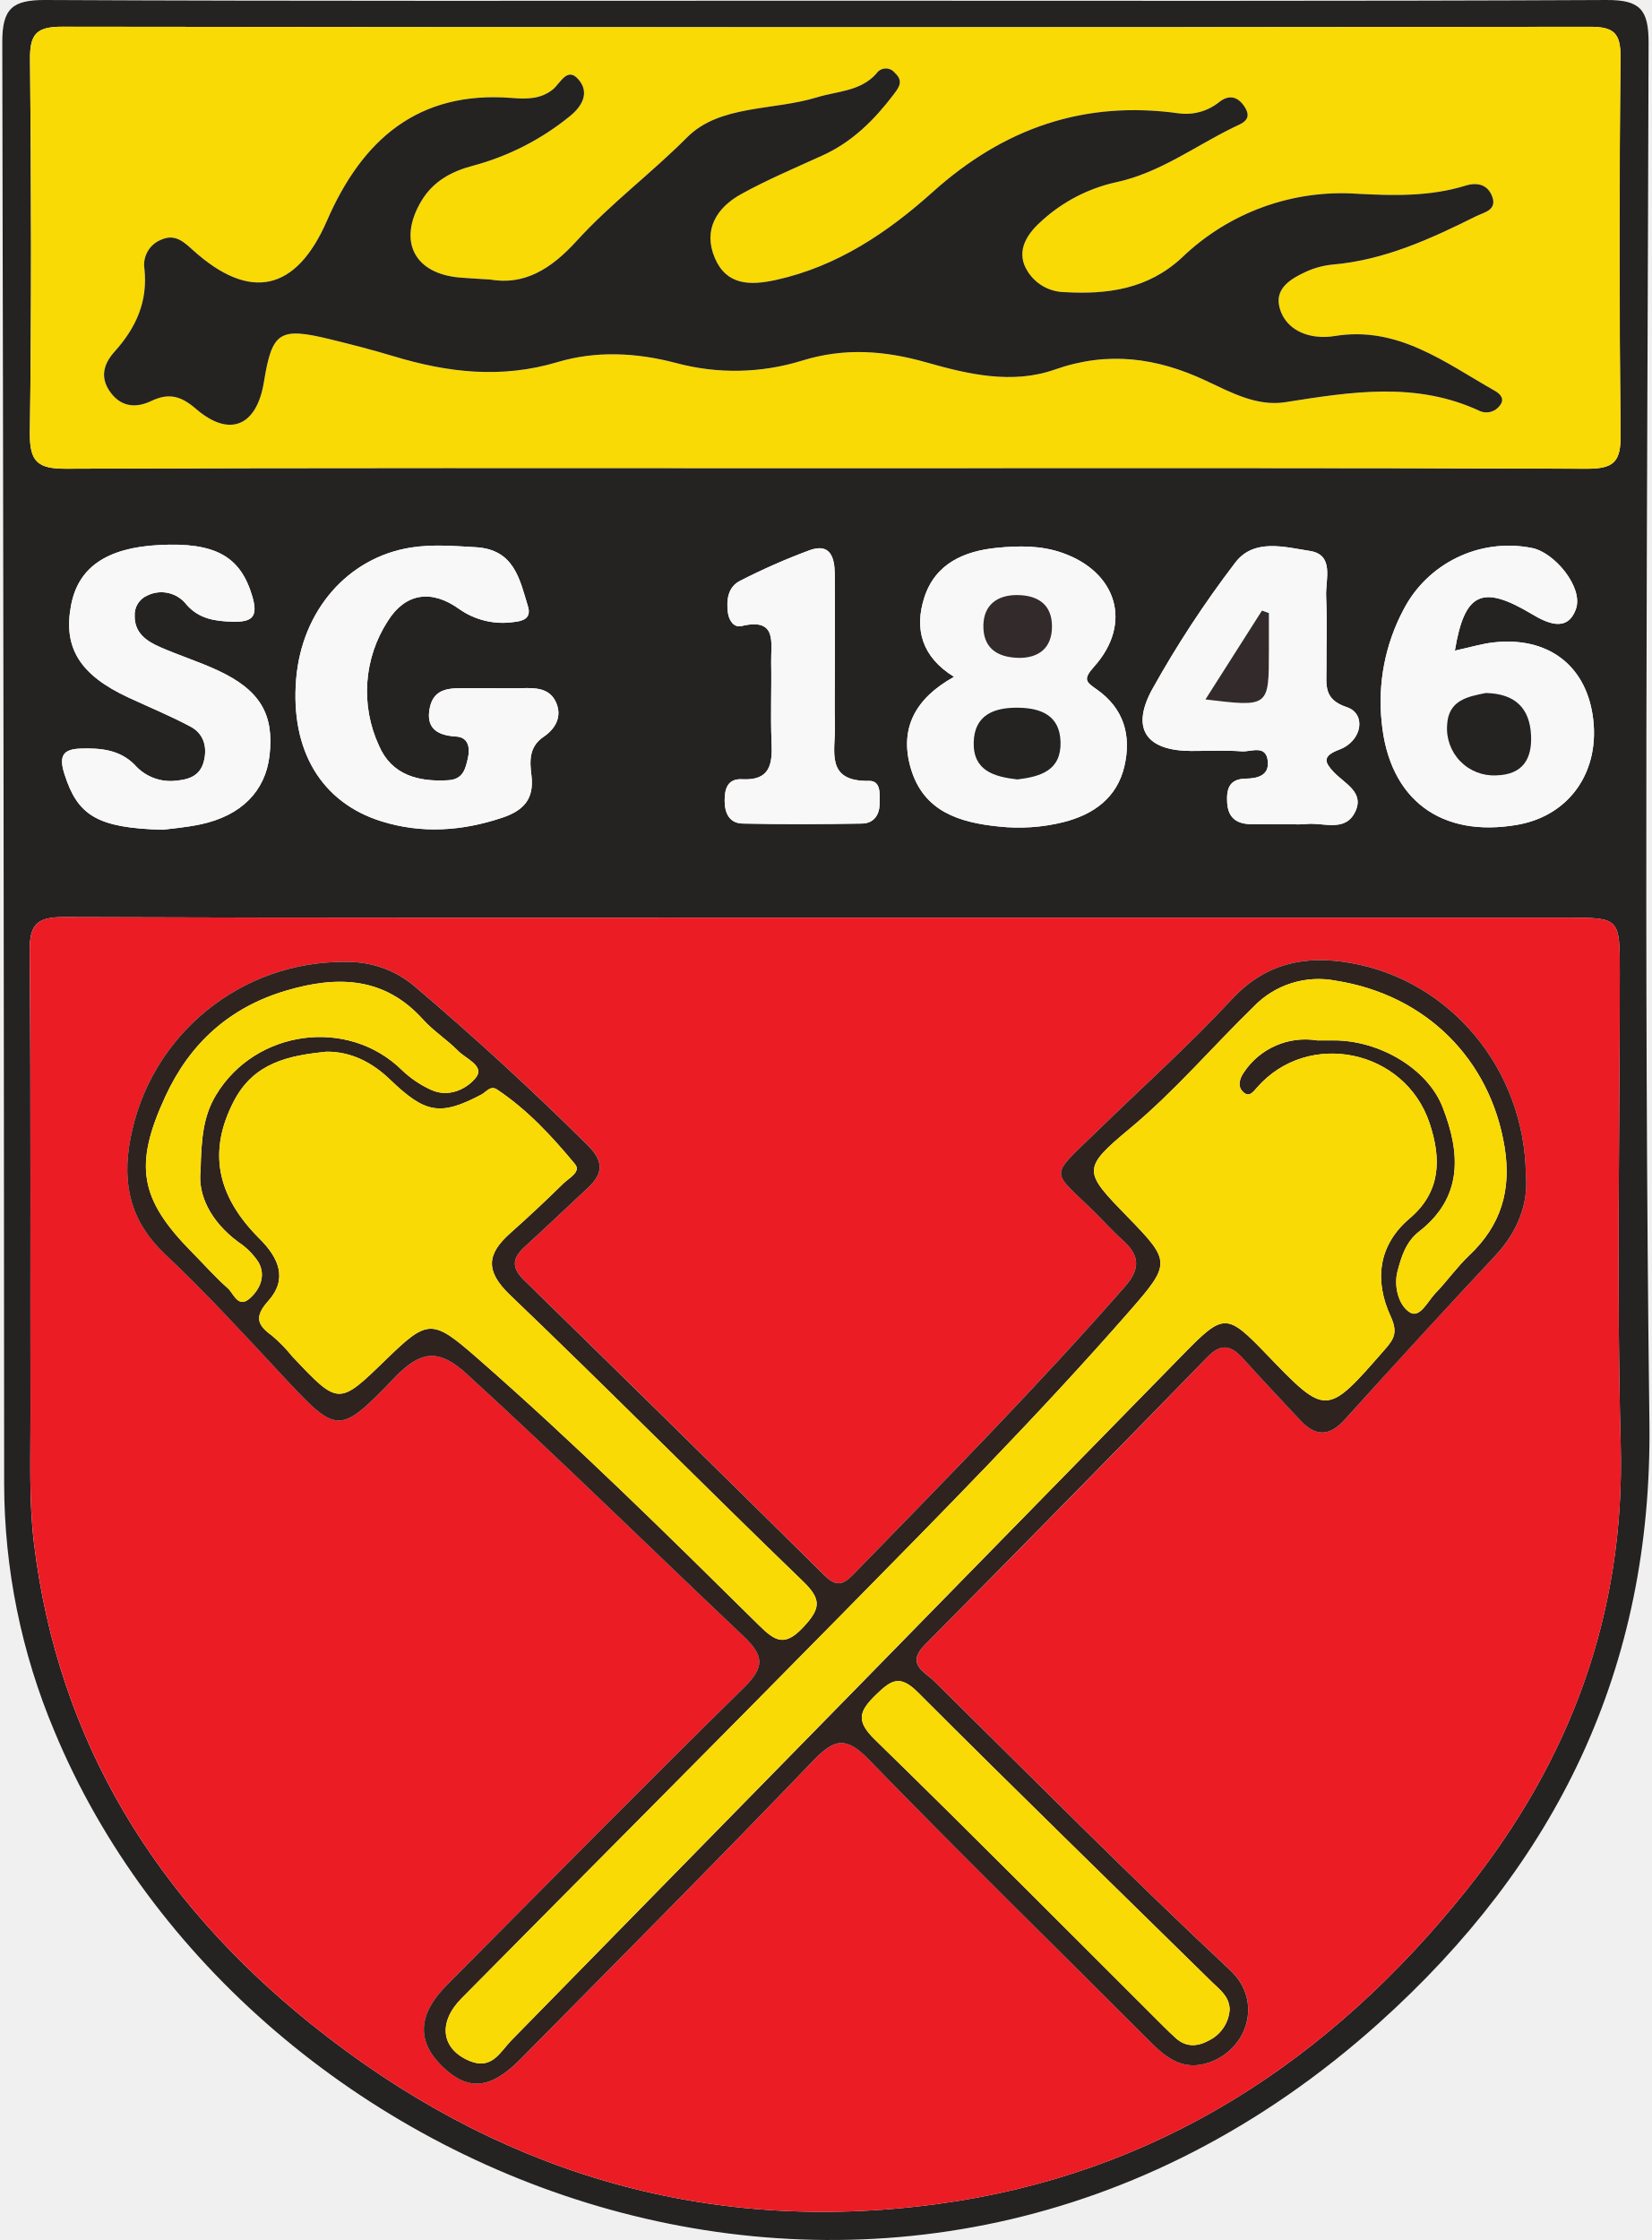
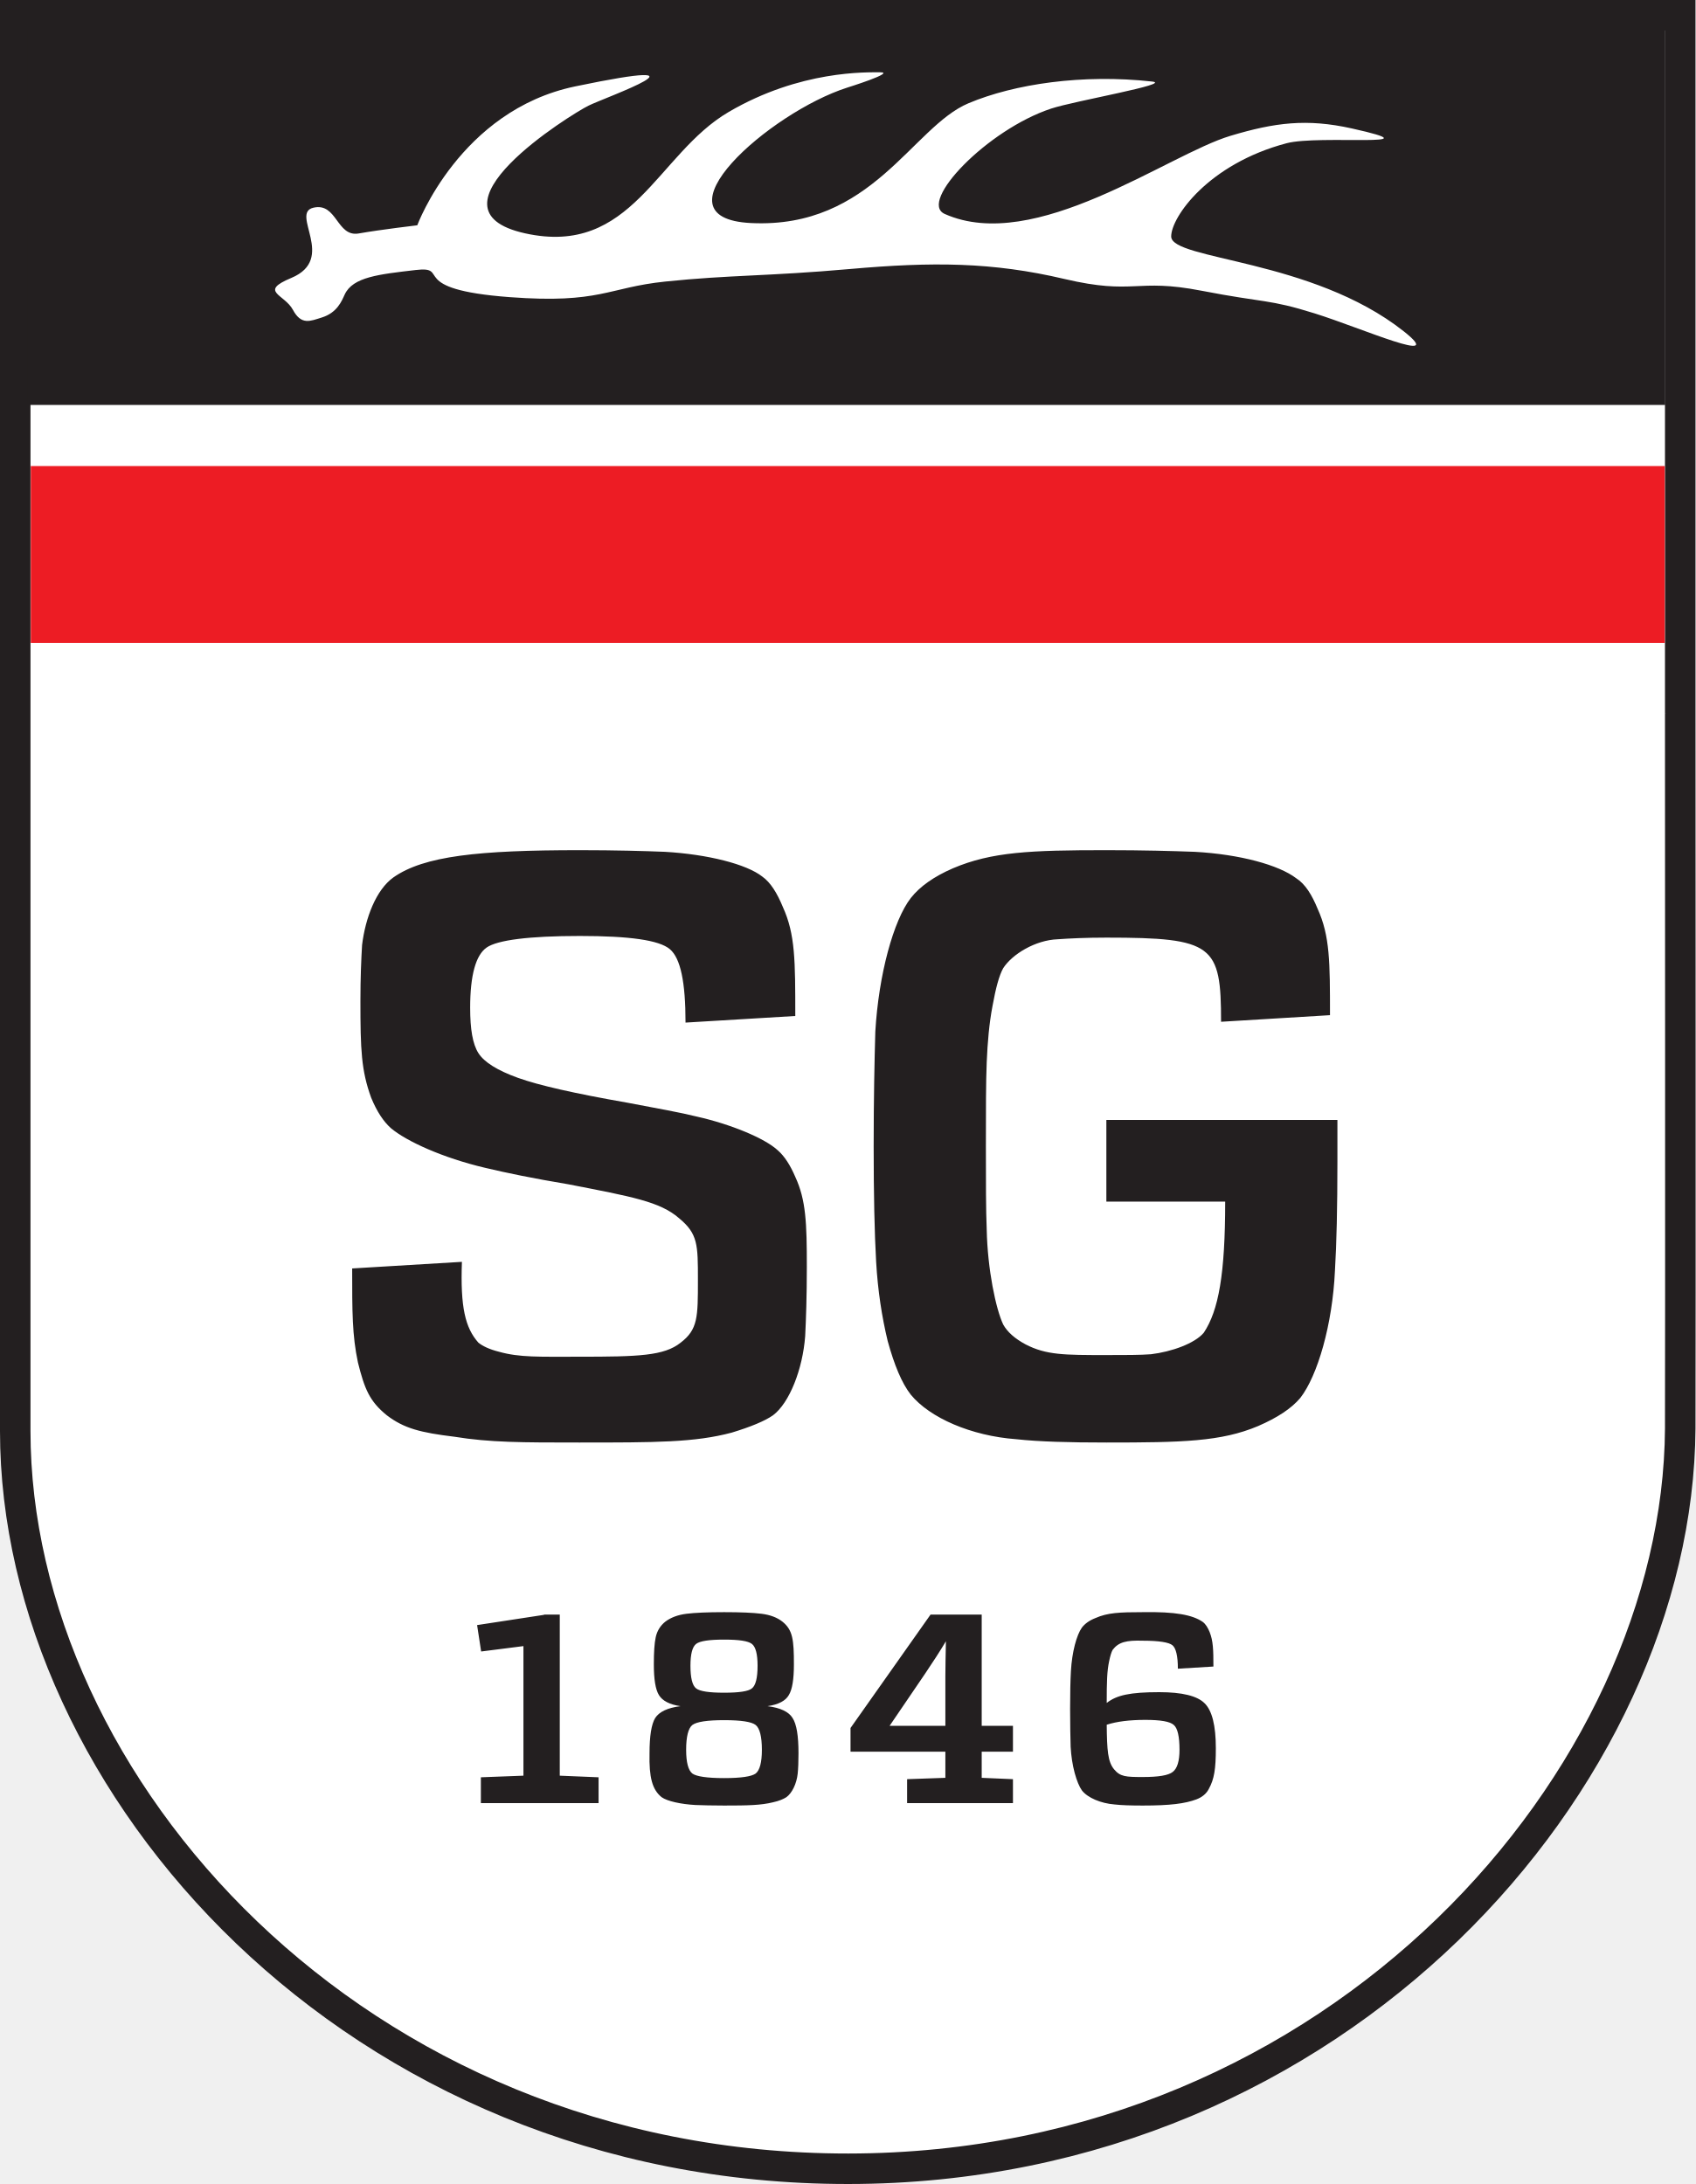
- <svg xmlns="http://www.w3.org/2000/svg" id="Ebene_1" data-name="Ebene 1" viewBox="0 0 295 400">
-   <defs>
-     <style>.cls-1{fill:#f8f8f8;}.cls-2{fill:#252222;}.cls-3{fill:#eb1c24;}.cls-4{fill:#f9da04;}.cls-5{fill:#2e231f;}.cls-6{fill:#322a2b;}</style>
-   </defs>
-   <path class="cls-1" d="M147.5.126c-46.465,0-92.931.1-139.4-.126C2.2-.028.389,1.523.407,7.579Q.8,136.262.74,264.947a114.158,114.158,0,0,0,8.944,44.123c34.156,82.325,151.768,128.3,236.565,52.2,31.749-28.494,48.884-63.3,48.33-107.234-1.036-82.112-.359-164.246-.149-246.37C294.446,1.677,292.894-.029,286.9,0,240.435.227,193.97.126,147.5.126Z" />
-   <path class="cls-2" d="M147.5.126c46.465,0,92.931.1,139.4-.125,5.994-.029,7.546,1.677,7.531,7.666-.21,82.124-.886,164.259.149,246.37.554,43.936-16.581,78.74-48.33,107.234-84.8,76.1-202.41,30.126-236.565-52.2A114.158,114.158,0,0,1,.74,264.947Q.686,136.263.407,7.579C.389,1.523,2.2-.028,8.109,0,54.573.227,101.039.126,147.5.126Zm.132,163.746c-45.37,0-90.741.073-136.11-.107-4.794-.019-6.262,1.158-6.22,6.094.236,27.652.076,55.308.138,82.962.017,7.554-.283,15.182.617,22.649,4.284,35.562,21.934,63.783,49.4,85.894,32.664,26.293,70.134,37.836,111.9,32.22,39.19-5.27,70.157-25.557,94.548-56.056,18.534-23.175,28.356-49.417,27.542-79.645-.756-28.066-.161-56.168-.161-84.255,0-9.755,0-9.756-9.436-9.756Zm-.362-80.286c45.368,0,90.736-.081,136.1.118,4.883.021,6.117-1.257,6.059-6.089q-.4-33.7-.017-67.4c.042-4.318-1.218-5.434-5.436-5.429q-136.427.165-272.854-.013c-4.558-.006-5.808,1.254-5.762,5.787.226,22.249.273,44.5-.026,66.753-.07,5.189,1.437,6.41,6.478,6.388C56.971,83.5,102.123,83.585,147.275,83.586Zm23.116,37.279c-6.936,3.84-9.854,9.263-7.69,16.452,2.287,7.594,8.621,9.555,15.67,10.275a33.126,33.126,0,0,0,11.577-.785c5.306-1.349,9.536-4.293,10.863-9.963,1.29-5.513-.105-10.335-4.909-13.714-1.874-1.318-2.6-1.755-.51-4.077,6.919-7.7,4.12-16.916-5.7-20.342-3.791-1.323-7.672-1.264-11.532-.9-5.928.564-11.116,2.8-13.085,8.906C163.282,112.287,164.6,117.3,170.391,120.865Zm-82.406,2.029c-1.509,0-3.018.006-4.527,0-2.844-.013-5.925-.195-6.688,3.464-.757,3.632,1.243,4.968,4.705,5.167,2.348.135,2.474,2.263,2.078,3.939-.415,1.756-.8,3.7-3.47,3.863-5.417.337-10.159-.958-12.4-6.182a23.081,23.081,0,0,1,1.6-22.276c3.1-4.934,7.75-5.694,12.723-2.122a13.5,13.5,0,0,0,9.755,2.329c1.618-.155,3.178-.655,2.541-2.762-1.49-4.923-2.478-10.216-9.362-10.6-3.886-.217-7.744-.549-11.6.07-11.223,1.8-19.421,11.233-20.444,23.46-1.062,12.7,4.455,22.051,15.221,25.416,7.227,2.258,14.417,1.752,21.589-.643,3.812-1.273,5.732-3.343,5.21-7.56-.31-2.5-.491-5.09,2.2-6.909,2.062-1.393,3.345-3.592,2.18-6.151-1.173-2.578-3.7-2.577-6.135-2.512C91.435,122.931,89.71,122.894,87.985,122.894Zm171.852-6.71c1.74-10.493,4.917-11.8,13.729-6.539,2.638,1.573,6.367,3.421,7.9-.921,1.349-3.825-3.867-10.186-7.992-10.894a21.18,21.18,0,0,0-22.853,11.118,34.977,34.977,0,0,0-3.847,20.074c1.338,13.775,10.629,20.665,24.282,18.251,9.4-1.662,14.906-9.737,13.379-19.62-1.393-9.021-8.13-14-17.674-12.938C264.648,114.95,262.583,115.588,259.837,116.184ZM29.053,148.169c1.2-.164,4-.379,6.733-.957,7.293-1.541,11.609-5.931,12.345-12.3.852-7.371-1.714-11.717-9.272-15.214-3.322-1.537-6.838-2.647-10.2-4.112-2.429-1.059-4.657-2.509-4.61-5.614a3.729,3.729,0,0,1,2.257-3.632,5.665,5.665,0,0,1,7,1.633c2.215,2.526,5.035,2.959,8.18,3.043,3.414.092,4.673-.737,3.587-4.461-2.087-7.158-6.529-9.774-16.744-9.226-9.265.5-14.343,3.977-15.636,10.717-1.46,7.613,1.548,12.471,10.234,16.509,3.707,1.723,7.5,3.28,11.1,5.2,2.342,1.252,3.022,3.6,2.381,6.165-.709,2.833-2.966,3.354-5.493,3.538a8.52,8.52,0,0,1-6.9-2.922c-2.686-2.687-6.1-2.974-9.626-2.863-3.233.1-3.889,1.4-2.88,4.569C13.845,145.551,17.266,147.86,29.053,148.169Zm201.489-.987a19.584,19.584,0,0,0,2.586-.017c3.045-.409,6.994,1.546,8.847-2.089,1.838-3.605-1.858-5.131-3.831-7.259-1.509-1.628-2.112-2.778,1.037-3.953,4.136-1.543,4.857-6.426,1.348-7.584-4.2-1.386-3.619-3.967-3.632-6.842-.02-4.314.137-8.635-.056-12.94-.134-2.992,1.541-7.432-2.925-8.118-4.446-.682-10.019-2.311-13.342,2.139A186.334,186.334,0,0,0,205.721,123.2c-3.8,7.034-.909,10.875,7.014,10.9,3.02.008,6.052-.154,9.055.07,1.64.122,4.3-1.282,4.633,1.729.287,2.591-1.855,3.118-3.928,3.145-3.03.038-3.479,1.914-3.325,4.342.17,2.682,1.744,3.765,4.253,3.784C225.8,147.187,228.169,147.172,230.542,147.182Zm-81.442-27.9c0-5.606.042-11.213-.017-16.819-.031-2.894-.79-5.551-4.5-4.208a114.515,114.515,0,0,0-12.4,5.457c-2.162,1.088-2.48,3.379-2.192,5.656.181,1.429,1.077,2.754,2.426,2.429,6.473-1.561,5.24,3.034,5.308,6.485.094,4.742-.134,9.494.072,14.229.17,3.9-.208,6.913-5.258,6.639-2.561-.139-3.144,1.65-3.122,3.886.022,2.267.907,3.979,3.222,4.026,7.111.144,14.229.124,21.34,0,1.952-.035,3.086-1.426,3.107-3.448.017-1.686.337-4.213-1.885-4.17-7.894.155-5.987-5.4-6.089-9.812C149.036,126.184,149.1,122.733,149.1,119.283Z" />
-   <path class="cls-3" d="M147.636,163.871H279.858c9.435,0,9.436,0,9.436,9.756,0,28.086-.595,56.189.161,84.255.814,30.228-9.008,56.47-27.542,79.645-24.391,30.5-55.358,50.786-94.548,56.056-41.768,5.616-79.238-5.927-111.9-32.22-27.468-22.111-45.118-50.331-49.4-85.894-.9-7.467-.6-15.095-.617-22.649-.062-27.654.1-55.309-.138-82.962-.042-4.936,1.426-6.113,6.22-6.094C56.9,163.944,102.266,163.871,147.636,163.871Zm124.876,45.916c-.228-18.931-13.565-34.761-31.337-37.842-8.1-1.4-15.146.008-21.189,6.515-7.637,8.225-16.039,15.738-24.089,23.581-8.738,8.513-8.211,6.662-.3,14.505,1.689,1.673,3.287,3.445,5.049,5.036,2.96,2.673,2.984,5.07.278,8.157-15.539,17.726-32.079,34.5-48.5,51.385-1.889,1.942-3.127,2.232-5.2.175q-26.72-26.46-53.636-52.723c-2.26-2.207-2.1-3.9.087-5.9,3.829-3.495,7.585-7.071,11.373-10.611,2.732-2.553,2.769-4.734-.08-7.558q-14.976-14.848-31.036-28.488a18.335,18.335,0,0,0-11.936-4.249,38.717,38.717,0,0,0-38.722,31.707c-1.5,8.047.064,14.7,6.27,20.541,7.231,6.8,13.954,14.159,20.734,21.427,10.032,10.755,10.156,10.991,20.326.443,4.488-4.655,7.735-5.151,12.758-.555,16.748,15.322,32.929,31.229,49.414,46.82,3.654,3.455,3.863,5.5.151,9.145-17.88,17.574-35.487,35.426-53.156,53.214-5.206,5.242-5.376,10.064-.69,14.563,4.544,4.363,8.545,4.028,13.885-1.38,17.462-17.688,35.01-35.295,52.215-53.23,3.859-4.023,5.9-4.483,10.039-.219,16.558,17.057,33.572,33.671,50.364,50.5,2.914,2.921,5.9,5.055,10.3,3.574,6.913-2.331,9.737-10.964,3.864-16.46-17.986-16.828-35.336-34.337-52.873-51.642-1.742-1.719-5.154-3.035-1.645-6.565q25.365-25.525,50.436-51.341c2.526-2.6,4.289-2,6.372.31,3.329,3.689,6.756,7.289,10.138,10.93,2.746,2.957,5.2,3.073,8.076-.135q13.2-14.713,26.744-29.118C271.1,219.92,272.986,214.908,272.513,209.787Z" />
-   <path class="cls-4" d="M147.275,83.585c-45.152,0-90.3-.082-135.455.114-5.042.022-6.548-1.2-6.478-6.388.3-22.248.252-44.5.026-66.753-.046-4.533,1.2-5.793,5.762-5.787q136.427.194,272.854.013c4.218-.005,5.478,1.111,5.436,5.429q-.33,33.7.017,67.4c.057,4.832-1.176,6.11-6.059,6.089C238.011,83.5,192.643,83.586,147.275,83.585ZM87.527,49.915c-2.39-.151-3.9-.22-5.41-.347-8.146-.69-11.087-6.5-6.91-13.594,2.12-3.6,5.434-5.383,9.343-6.4a46.255,46.255,0,0,0,17.171-8.78c2.346-1.863,3.6-4.335,1.548-6.652-1.978-2.228-3.184.713-4.483,1.79-2.231,1.849-4.854,1.762-7.412,1.562C74.628,16.179,64.675,24.975,58.4,39.4c-5.5,12.647-13.75,14.462-23.913,5.286-1.639-1.479-3.209-3-5.686-1.891A4.808,4.808,0,0,0,25.8,48.027c.623,5.813-1.507,10.511-5.307,14.731-1.833,2.035-2.728,4.4-.928,7.061,1.95,2.886,4.69,3.1,7.419,1.8,3.192-1.516,5.322-.935,8.038,1.406,5.99,5.161,10.831,3.063,12.114-4.806,1.472-9.025,2.747-9.86,11.954-7.6,3.773.925,7.54,1.9,11.258,3.017,9.674,2.915,19.2,4.037,29.268,1.024,6.785-2.03,14-1.715,21.137.175a40.517,40.517,0,0,0,22.444-.411c7.627-2.376,14.819-1.817,22.262.3,7.522,2.139,15.345,3.949,22.953,1.271,9.457-3.329,18.191-2.121,26.954,1.986,4.487,2.1,9.107,4.648,14.2,3.846,11.762-1.854,23.418-3.75,34.828,1.622a2.974,2.974,0,0,0,3.5-1.05c.88-1.111.123-2.018-.892-2.591-8.937-5.047-17.341-11.659-28.653-9.788a11.912,11.912,0,0,1-3.232.083c-3.313-.372-5.9-2.261-6.626-5.329-.775-3.286,2.042-4.977,4.637-6.184a14.95,14.95,0,0,1,4.917-1.34c9.243-.8,17.465-4.585,25.589-8.631,1.351-.673,3.763-1.06,2.893-3.467-.776-2.146-2.617-2.666-4.793-1.992-6.309,1.955-12.818,1.8-19.271,1.453A41.109,41.109,0,0,0,211.093,46C204.987,51.684,197.7,52.619,190,52.167a7.887,7.887,0,0,1-7.1-4.925c-1.14-3.147.883-5.831,3.246-7.9a29.005,29.005,0,0,1,13.116-6.781c7.817-1.656,14.09-6.432,21.047-9.816,1.4-.68,3.55-1.318,1.909-3.75-1.213-1.8-2.726-2.088-4.4-.83a9.492,9.492,0,0,1-7.263,2.086c-16.914-2.367-31.28,2.632-43.979,14.037-8.033,7.215-17,13.277-27.958,15.7-4.744,1.05-8.891.943-10.96-3.905-2.132-5,.287-8.971,4.674-11.4,4.712-2.607,9.711-4.7,14.619-6.947,5.274-2.41,9.2-6.332,12.641-10.868.986-1.3,1.8-2.4.208-3.855a2.036,2.036,0,0,0-3.31.155c-2.856,3.176-6.951,3.1-10.625,4.226-7.788,2.394-17.344,1.3-23.17,7.15C116.313,30.964,109.022,36.387,103,43.019,98.306,48.183,93.525,50.963,87.527,49.915Z" />
-   <path class="cls-1" d="M170.391,120.865c-5.786-3.566-7.109-8.578-5.315-14.146,1.969-6.11,7.157-8.342,13.085-8.906,3.86-.368,7.741-.426,11.532.9,9.819,3.426,12.618,12.645,5.7,20.342-2.087,2.322-1.364,2.759.51,4.077,4.8,3.379,6.2,8.2,4.909,13.714-1.327,5.67-5.557,8.614-10.863,9.963a33.126,33.126,0,0,1-11.577.785c-7.049-.719-13.383-2.681-15.67-10.275C160.537,130.128,163.455,124.7,170.391,120.865Zm11.328,18.321c4.112-.513,7.837-1.581,7.687-6.727-.137-4.7-3.482-6.013-7.485-6.083-4.258-.074-7.912,1.194-8.022,6.207C173.786,137.673,177.618,138.718,181.719,139.186Zm.433-21.706c3.239-.038,5.736-1.643,5.728-5.634-.008-4.041-2.695-5.592-6.33-5.584-3.446.008-5.839,1.775-5.921,5.351C175.541,115.44,177.748,117.453,182.152,117.48Z" />
-   <path class="cls-1" d="M87.985,122.894c1.725,0,3.45.037,5.174-.009,2.434-.065,4.961-.066,6.135,2.512,1.165,2.559-.118,4.758-2.18,6.151-2.692,1.819-2.511,4.406-2.2,6.909.522,4.218-1.4,6.287-5.21,7.56-7.173,2.4-14.362,2.9-21.589.643-10.767-3.365-16.284-12.713-15.221-25.416,1.022-12.227,9.221-21.659,20.444-23.46,3.857-.619,7.714-.286,11.6-.07,6.884.384,7.872,5.677,9.362,10.6.638,2.107-.923,2.607-2.541,2.762A13.5,13.5,0,0,1,82,108.747c-4.972-3.572-9.62-2.812-12.723,2.122a23.081,23.081,0,0,0-1.6,22.276c2.242,5.223,6.984,6.519,12.4,6.182,2.672-.166,3.055-2.107,3.47-3.863.4-1.677.269-3.8-2.078-3.939-3.462-.2-5.463-1.535-4.705-5.167.763-3.659,3.844-3.476,6.688-3.464C84.967,122.9,86.476,122.894,87.985,122.894Z" />
-   <path class="cls-1" d="M259.837,116.184c2.746-.6,4.811-1.234,6.922-1.469,9.544-1.063,16.281,3.917,17.674,12.938,1.527,9.883-3.98,17.959-13.379,19.62-13.653,2.414-22.944-4.476-24.282-18.251a34.977,34.977,0,0,1,3.847-20.074,21.18,21.18,0,0,1,22.853-11.118c4.125.709,9.341,7.069,7.992,10.894-1.532,4.343-5.261,2.495-7.9.921C264.753,104.388,261.577,105.691,259.837,116.184Zm5.523,7.568c-3.131.629-6.711,1.229-6.912,5.731a8.365,8.365,0,0,0,8.787,8.976c4.736-.122,6.4-2.943,6.2-7.164C273.209,126.478,270.618,123.861,265.36,123.751Z" />
-   <path class="cls-1" d="M29.053,148.169c-11.787-.309-15.208-2.618-17.532-9.926-1.009-3.171-.352-4.467,2.88-4.569,3.527-.111,6.94.175,9.626,2.863a8.52,8.52,0,0,0,6.9,2.922c2.527-.184,4.784-.7,5.493-3.538.642-2.563-.039-4.913-2.381-6.165-3.6-1.925-7.4-3.481-11.1-5.2-8.686-4.038-11.694-8.9-10.234-16.509,1.292-6.74,6.37-10.221,15.636-10.717,10.215-.547,14.657,2.068,16.744,9.226,1.086,3.725-.173,4.553-3.587,4.461-3.145-.085-5.965-.517-8.18-3.043a5.665,5.665,0,0,0-7-1.633,3.729,3.729,0,0,0-2.257,3.632c-.047,3.1,2.181,4.555,4.61,5.614,3.358,1.465,6.875,2.575,10.2,4.112,7.558,3.5,10.124,7.843,9.272,15.214-.737,6.373-5.053,10.763-12.345,12.3C33.055,147.79,30.248,148,29.053,148.169Z" />
-   <path class="cls-1" d="M230.542,147.177c-2.373,0-4.746.01-7.118-.009-2.509-.02-4.083-1.1-4.253-3.784-.154-2.428.3-4.3,3.325-4.342,2.073-.026,4.215-.554,3.928-3.145-.333-3.011-2.993-1.607-4.633-1.729-3-.224-6.035-.062-9.055-.07-7.923-.022-10.813-3.863-7.014-10.9a186.334,186.334,0,0,1,14.855-22.681c3.322-4.45,8.9-2.822,13.342-2.139,4.466.686,2.791,5.126,2.925,8.118.193,4.305.036,8.626.056,12.94.013,2.875-.569,5.455,3.632,6.842,3.508,1.158,2.787,6.04-1.348,7.584-3.149,1.175-2.547,2.325-1.037,3.953,1.973,2.127,5.669,3.653,3.831,7.259-1.853,3.635-5.8,1.68-8.847,2.089A18.786,18.786,0,0,1,230.542,147.177ZM215.289,124.9c11.331,1.364,11.331,1.364,11.326-8.685q0-3.368,0-6.736l-1.235-.441Z" />
-   <path class="cls-1" d="M149.1,119.283c0,3.45-.064,6.9.016,10.35.1,4.408-1.8,9.967,6.089,9.812,2.221-.044,1.9,2.484,1.885,4.17-.021,2.022-1.155,3.413-3.107,3.448-7.112.126-14.229.146-21.34,0-2.316-.047-3.2-1.759-3.222-4.026-.022-2.236.562-4.025,3.122-3.886,5.05.274,5.428-2.736,5.258-6.639-.206-4.735.022-9.487-.072-14.229-.068-3.451,1.165-8.046-5.308-6.485-1.349.325-2.245-1-2.426-2.429-.288-2.277.03-4.568,2.192-5.656a114.515,114.515,0,0,1,12.4-5.457c3.706-1.343,4.466,1.314,4.5,4.208C149.142,108.07,149.1,113.676,149.1,119.283Z" />
-   <path class="cls-5" d="M272.513,209.787c.473,5.12-1.417,10.132-5.526,14.517q-13.516,14.425-26.744,29.118c-2.878,3.208-5.33,3.092-8.076.135-3.382-3.641-6.809-7.242-10.138-10.93-2.083-2.308-3.846-2.905-6.372-.31q-25.1,25.786-50.436,51.341c-3.508,3.531-.1,4.847,1.645,6.565,17.537,17.306,34.887,34.814,52.873,51.642,5.874,5.5,3.05,14.129-3.864,16.46-4.392,1.481-7.383-.653-10.3-3.574-16.791-16.832-33.806-33.445-50.364-50.5-4.139-4.264-6.18-3.8-10.039.219-17.205,17.935-34.753,35.542-52.215,53.23-5.339,5.408-9.34,5.743-13.885,1.38-4.686-4.5-4.517-9.322.69-14.563,17.669-17.788,35.276-35.64,53.156-53.214,3.712-3.649,3.5-5.69-.151-9.145-16.485-15.591-32.665-31.5-49.414-46.82-5.023-4.6-8.27-4.1-12.758.555-10.17,10.549-10.294,10.312-20.326-.443-6.78-7.269-13.5-14.624-20.734-21.427-6.206-5.839-7.772-12.494-6.27-20.541a38.717,38.717,0,0,1,38.722-31.707,18.335,18.335,0,0,1,11.936,4.249Q90,189.671,104.963,204.512c2.848,2.824,2.812,5.005.08,7.558-3.789,3.54-7.544,7.116-11.373,10.611-2.187,2-2.346,3.689-.087,5.9q26.9,26.274,53.636,52.723c2.077,2.057,3.316,1.767,5.2-.175,16.424-16.887,32.964-33.658,48.5-51.385,2.706-3.087,2.682-5.484-.278-8.157-1.762-1.591-3.36-3.362-5.049-5.036-7.914-7.843-8.441-5.993.3-14.505,8.05-7.843,16.452-15.356,24.089-23.581,6.042-6.507,13.087-7.919,21.189-6.515C258.948,175.027,272.284,190.856,272.513,209.787Zm-37.287-24c2.018,0,2.45,0,2.882,0,8.228-.045,16.827,5.031,19.518,11.878,3.23,8.219,3.689,16.125-4.191,22.26-2.4,1.872-3.189,4.617-3.853,7.128s.122,5.991,2.206,7.3c1.8,1.131,3.2-2,4.581-3.427,2.1-2.173,3.852-4.695,6.042-6.762,5.664-5.346,7.562-11.638,6.3-19.353-2.556-15.653-14.047-27.151-30.1-29.68a16.071,16.071,0,0,0-14.734,4.648c-7.4,7.207-14.081,15.086-22.092,21.748-8.669,7.209-8.294,7.66-.4,15.775,7.73,7.948,7.79,8.318.315,16.861-16.37,18.712-33.883,36.346-51.307,54.057-22.577,22.95-45.32,45.736-67.96,68.625-4.33,4.377-3.59,9.107,1.463,11.193,3.987,1.646,5.475-1.687,7.414-3.664q60.15-61.3,120.188-122.716c7.06-7.207,7.642-7.148,14.682.166,10.726,11.143,10.7,11.124,21.144-.843,1.631-1.87,2.38-3.013,1.022-5.962-2.857-6.2-2.316-12.58,3.4-17.433,5.667-4.808,5.666-10.743,3.556-17.053-4.4-13.145-21.667-16.726-30.756-6.382-.788.9-1.424,1.8-2.454.911-1.178-1.018-.692-2.469.042-3.541A13.17,13.17,0,0,1,235.226,185.784Zm-176.97,2.022c-6.708.7-12.92,1.918-16.513,8.873-4.481,8.675-3.3,16.645,4.631,24.541,3.43,3.415,5.04,7.181,1.559,11.065-2.536,2.83-2.037,4.3.662,6.234a27.412,27.412,0,0,1,3.606,3.706c8.272,8.771,8.271,8.772,16.667.623,7.558-7.336,8.279-7.406,16.374-.33,17.4,15.21,33.839,31.447,50.271,47.678,2.989,2.953,4.67,3.909,8.019.3,3.023-3.258,3.216-4.9-.092-8.089-17.557-16.934-34.713-34.286-52.338-51.148-4.5-4.3-4.166-7.326.035-11.056q4.84-4.3,9.455-8.847c.983-.965,3.25-2.094,2.106-3.474-4.113-4.961-8.508-9.726-13.941-13.336-1.161-.771-1.891.436-2.793.914-7.382,3.907-10.052,3.318-16.293-2.671C66.567,189.811,62.808,187.755,58.256,187.806Zm161.36,170.981c-.1-2.354-1.793-3.505-3.149-4.838-17.519-17.224-35.146-34.34-52.507-51.722-3.241-3.245-4.773-2.252-7.513.4-3.077,2.982-3.6,4.705-.169,8.046,17.286,16.846,34.274,34,51.37,51.038.762.76,1.536,1.51,2.334,2.232,1.878,1.7,3.944,1.519,5.973.4A6.645,6.645,0,0,0,219.616,358.787ZM35.823,209.059c.131-5.87.5-9.743,2.733-13.482,7-11.707,23.561-14,33.248-4.47a18.688,18.688,0,0,0,5.206,3.514c3.139,1.452,6.387-.186,7.989-2.2,1.635-2.055-1.79-3.35-3.182-4.765-1.963-1.994-4.4-3.535-6.268-5.606-6.914-7.677-15.319-7.84-24.368-5.181-10.146,2.981-17.276,9.407-21.672,18.969-5.635,12.257-4.6,18.282,4.779,27.775,2.125,2.149,4.13,4.431,6.39,6.426,1.072.946,1.837,3.7,3.966,1.784,1.817-1.634,2.855-4.019,1.54-6.4a12.53,12.53,0,0,0-3.619-3.629C37.652,218.156,35.3,213.409,35.823,209.059Z" />
-   <path class="cls-2" d="M87.527,49.915c6,1.049,10.778-1.732,15.47-6.9,6.025-6.632,13.316-12.055,19.707-18.477,5.826-5.854,15.382-4.756,23.17-7.15,3.674-1.129,7.769-1.05,10.625-4.226a2.036,2.036,0,0,1,3.31-.155c1.592,1.453.778,2.555-.208,3.855-3.439,4.536-7.367,8.458-12.641,10.868-4.908,2.243-9.907,4.339-14.619,6.947-4.387,2.427-6.806,6.4-4.674,11.4,2.069,4.849,6.216,4.955,10.96,3.905,10.96-2.425,19.925-8.488,27.958-15.7,12.7-11.406,27.065-16.4,43.979-14.037a9.492,9.492,0,0,0,7.263-2.086c1.669-1.258,3.183-.967,4.4.83,1.641,2.432-.511,3.07-1.909,3.75-6.957,3.384-13.23,8.16-21.047,9.816a29.005,29.005,0,0,0-13.116,6.781c-2.363,2.074-4.385,4.757-3.246,7.9a7.887,7.887,0,0,0,7.1,4.925c7.7.452,14.983-.483,21.089-6.169a41.109,41.109,0,0,1,31.358-11.387c6.453.344,12.962.5,19.271-1.453,2.177-.674,4.017-.154,4.793,1.992.87,2.407-1.542,2.794-2.893,3.467-8.123,4.046-16.345,7.831-25.589,8.631a14.95,14.95,0,0,0-4.917,1.34c-2.595,1.208-5.412,2.9-4.637,6.184.724,3.068,3.313,4.957,6.626,5.329a11.912,11.912,0,0,0,3.232-.083c11.313-1.871,19.716,4.741,28.653,9.788,1.015.573,1.772,1.48.892,2.591a2.974,2.974,0,0,1-3.5,1.05c-11.41-5.372-23.065-3.476-34.828-1.622-5.088.8-9.708-1.743-14.2-3.846-8.763-4.107-17.5-5.315-26.954-1.986-7.609,2.679-15.432.869-22.953-1.271-7.443-2.117-14.635-2.675-22.262-.3a40.517,40.517,0,0,1-22.444.411c-7.137-1.889-14.352-2.2-21.137-.175-10.071,3.013-19.594,1.891-29.268-1.024-3.718-1.121-7.485-2.093-11.258-3.017C49.88,58.361,48.6,59.2,47.133,68.221c-1.283,7.869-6.124,9.967-12.114,4.806-2.716-2.341-4.846-2.922-8.038-1.406-2.728,1.3-5.469,1.084-7.419-1.8-1.8-2.664-.9-5.026.928-7.061,3.8-4.22,5.929-8.918,5.307-14.731A4.808,4.808,0,0,1,28.8,42.8c2.477-1.109,4.048.411,5.686,1.891C44.653,53.862,52.9,52.048,58.4,39.4,64.675,24.975,74.628,16.179,91.374,17.49c2.558.2,5.181.287,7.412-1.562,1.3-1.077,2.505-4.018,4.483-1.79,2.057,2.317.8,4.789-1.548,6.652A46.255,46.255,0,0,1,84.55,29.57c-3.909,1.021-7.223,2.8-9.343,6.4-4.177,7.1-1.236,12.9,6.91,13.594C83.625,49.695,85.137,49.763,87.527,49.915Z" />
-   <path class="cls-2" d="M181.719,139.186c-4.1-.468-7.933-1.513-7.82-6.6.111-5.013,3.764-6.281,8.022-6.207,4,.07,7.348,1.38,7.485,6.083C189.556,137.6,185.831,138.673,181.719,139.186Z" />
-   <path class="cls-6" d="M182.152,117.48c-4.4-.027-6.611-2.041-6.523-5.867.082-3.576,2.474-5.343,5.921-5.351,3.635-.008,6.322,1.542,6.33,5.584C187.888,115.837,185.391,117.442,182.152,117.48Z" />
-   <path class="cls-2" d="M265.36,123.751c5.258.11,7.849,2.727,8.077,7.544.2,4.221-1.465,7.042-6.2,7.164a8.365,8.365,0,0,1-8.787-8.976C258.648,124.981,262.229,124.38,265.36,123.751Z" />
-   <path class="cls-6" d="M215.289,124.9l10.091-15.861,1.235.441q0,3.368,0,6.736C226.619,126.265,226.619,126.265,215.289,124.9Z" />
-   <path class="cls-4" d="M235.226,185.784a13.17,13.17,0,0,0-13.089,5.733c-.734,1.072-1.22,2.524-.042,3.541,1.03.89,1.667-.014,2.454-.911,9.089-10.344,26.36-6.763,30.756,6.382,2.11,6.31,2.111,12.245-3.556,17.053-5.72,4.853-6.261,11.231-3.4,17.433,1.358,2.949.609,4.092-1.022,5.962-10.439,11.967-10.418,11.985-21.144.843-7.041-7.314-7.623-7.374-14.682-.166Q151.4,303.009,91.309,364.37c-1.939,1.977-3.427,5.31-7.414,3.664-5.052-2.086-5.793-6.816-1.463-11.193,22.639-22.889,45.383-45.675,67.96-68.625,17.423-17.711,34.937-35.346,51.307-54.057,7.475-8.544,7.415-8.913-.315-16.861-7.892-8.115-8.267-8.566.4-15.775,8.012-6.662,14.695-14.54,22.092-21.748a16.071,16.071,0,0,1,14.734-4.648c16.054,2.529,27.545,14.027,30.1,29.68,1.26,7.715-.639,14.007-6.3,19.353-2.19,2.067-3.943,4.589-6.042,6.762-1.381,1.429-2.78,4.558-4.581,3.427-2.083-1.308-2.873-4.775-2.206-7.3s1.448-5.256,3.853-7.128c7.88-6.135,7.42-14.042,4.191-22.26-2.691-6.847-11.29-11.922-19.518-11.878C237.676,185.786,237.244,185.784,235.226,185.784Z" />
-   <path class="cls-4" d="M58.26,187.8c4.549-.047,8.308,2.008,11.411,4.986,6.242,5.989,8.912,6.579,16.293,2.671.9-.478,1.632-1.686,2.793-.914,5.433,3.61,9.827,8.375,13.941,13.336,1.144,1.38-1.124,2.509-2.106,3.474q-4.618,4.536-9.455,8.847c-4.2,3.73-4.532,6.754-.035,11.056,17.625,16.862,34.78,34.214,52.338,51.148,3.308,3.191,3.115,4.831.092,8.089-3.348,3.608-5.03,2.653-8.019-.3-16.432-16.231-32.87-32.468-50.271-47.678-8.095-7.076-8.816-7.006-16.374.33C60.473,251,60.473,251,52.2,242.224a27.412,27.412,0,0,0-3.606-3.706c-2.7-1.935-3.2-3.4-.662-6.234,3.481-3.885,1.871-7.65-1.559-11.065-7.931-7.9-9.112-15.866-4.631-24.541C45.336,189.724,51.548,188.508,58.26,187.8Z" />
-   <path class="cls-4" d="M219.616,358.787a6.645,6.645,0,0,1-3.66,5.558c-2.029,1.121-4.1,1.3-5.973-.4-.8-.722-1.571-1.473-2.334-2.232-17.1-17.041-34.084-34.192-51.37-51.038-3.428-3.34-2.908-5.064.169-8.046,2.74-2.655,4.272-3.649,7.513-.4,17.36,17.383,34.987,34.5,52.507,51.722C217.823,355.282,219.513,356.433,219.616,358.787Z" />
-   <path class="cls-4" d="M35.823,209.059c-.527,4.35,1.829,9.1,6.743,12.739a12.53,12.53,0,0,1,3.619,3.629c1.315,2.378.277,4.763-1.54,6.4-2.129,1.914-2.894-.838-3.966-1.784-2.26-1.995-4.265-4.276-6.39-6.426-9.383-9.493-10.414-15.518-4.779-27.775,4.4-9.562,11.526-15.989,21.672-18.969,9.049-2.658,17.454-2.5,24.368,5.181,1.864,2.07,4.305,3.612,6.268,5.606,1.393,1.415,4.818,2.71,3.182,4.765-1.6,2.013-4.85,3.651-7.989,2.2a18.688,18.688,0,0,1-5.206-3.514c-9.688-9.535-26.251-7.238-33.248,4.47C36.321,199.316,35.954,203.189,35.823,209.059Z" />
+ <svg xmlns="http://www.w3.org/2000/svg" version="1.1" id="svg2" xml:space="preserve" width="265.552" height="342.107" viewBox="0 0 265.552 342.107">
+   <defs id="defs6" />
+   <g id="g10" transform="matrix(1.333333,0,0,-1.333333,-56.6039,360.2313)">
+     <path d="m 239.809,186.389 c 0,0 0.039,-77.385 0,-84.033 -0.242,-40.952 -39.93,-86.936 -97.715,-86.972 -57.966,-0.037 -97.851,45.167 -97.851,86.686 0,6.54 0,84.319 0,84.319 v 81.994 H 239.809 v -81.994" style="fill:#ffffff;stroke:none;stroke-width:3.581;stroke-linecap:butt;stroke-linejoin:miter;stroke-miterlimit:4;stroke-dasharray:none;stroke-opacity:1" id="path14-3" />
+     <path d="m 239.809,186.389 c 0,0 0.039,-77.385 0,-84.033 -0.242,-40.952 -39.93,-86.936 -97.715,-86.972 -57.966,-0.037 -97.851,45.167 -97.851,86.686 0,6.54 0,84.319 0,84.319 v 81.994 H 239.809 v -81.994" style="fill:none;stroke:#231f20;stroke-width:3.581;stroke-linecap:butt;stroke-linejoin:miter;stroke-miterlimit:4;stroke-dasharray:none;stroke-opacity:1" id="path14" />
+     <path d="m 238.044,222.602 v 44.136 H 45.636 v -44.136 z m -41.16,10.75 c -5.467,1.711 -5.8,1.211 -13.313,2.668 -7.767,1.507 -7.825,-0.563 -16.101,1.382 -8.464,1.993 -15.494,2.024 -25.177,1.168 -9.684,-0.859 -14.068,-0.683 -21.682,-1.472 -6.797,-0.703 -7.638,-2.633 -18.306,-1.832 -12.29,0.922 -6.771,3.691 -11.051,3.183 -4.279,-0.504 -7.362,-0.808 -8.315,-2.879 -0.35,-0.761 -0.88,-2.144 -2.718,-2.707 -1.309,-0.402 -2.372,-0.933 -3.362,0.91 -0.99,1.848 -4.059,2.133 -0.187,3.75 5.36,2.243 -0.187,7.602 2.594,8.25 2.781,0.645 2.721,-3.48 5.321,-3.027 2.6,0.457 6.879,0.961 6.879,0.961 0,0 4.987,13.492 18.548,16.316 17.514,3.649 3.58,-1.265 1.557,-2.265 -2.024,-0.996 -20.06,-12.188 -7.464,-14.992 12.596,-2.801 15.486,9.301 23.924,14.246 8.439,4.945 16.278,4.66 17.783,4.668 1.964,0.012 -3.866,-1.805 -3.866,-1.805 -9.061,-2.902 -23.21,-15.328 -11.278,-15.906 14.213,-0.692 18.924,11.289 25.53,14.07 5.396,2.274 13.415,3.461 21.577,2.555 2.475,-0.274 -9.101,-2.266 -11.853,-3.176 -7.507,-2.476 -15.656,-10.976 -12.506,-12.379 10.606,-4.73 26.181,6.965 33.555,9.176 5.216,1.566 8.965,2.047 14.256,0.871 10.487,-2.332 -3.813,-0.727 -7.649,-1.738 -9.215,-2.434 -13.561,-8.688 -13.561,-10.953 0,-2.782 16.516,-2.61 27.296,-11.129 5.296,-4.188 -4.965,0.379 -10.432,2.086" style="fill:#231f20;fill-opacity:1;fill-rule:nonzero;stroke:none;stroke-width:0.1" id="path16" />
+     <path d="m 46.068,194.643 h 191.921 v 20.779 H 46.068 Z" style="fill:#ed1c24;fill-opacity:1;fill-rule:nonzero;stroke:none;stroke-width:0.1" id="path18" />
+     <path d="m 110.568,170.294 c -11.921,0 -18.318,-0.678 -21.904,-3.198 -2.036,-1.454 -3.295,-4.749 -3.683,-7.948 -0.097,-1.647 -0.194,-3.78 -0.194,-6.59 0,-5.719 0.097,-8.142 1.26,-11.34 0.678,-1.648 1.454,-2.811 2.326,-3.587 1.842,-1.55 6.106,-3.489 11.05,-4.652 2.423,-0.581 5.719,-1.26 9.789,-1.938 7.463,-1.454 10.759,-2.036 12.988,-3.974 2.229,-1.842 2.229,-3.102 2.229,-7.269 0,-4.362 0,-5.816 -2.035,-7.367 -1.939,-1.55 -4.943,-1.647 -11.922,-1.647 -4.749,0 -6.978,-0.097 -9.401,0.581 -1.163,0.291 -1.939,0.679 -2.423,1.066 -1.551,1.745 -2.132,4.168 -1.939,9.499 l -12.891,-0.776 c 0,-5.136 0,-7.85 0.678,-11.049 0.775,-3.101 1.357,-4.555 3.392,-6.203 2.035,-1.551 3.974,-2.035 7.948,-2.52 4.168,-0.678 7.948,-0.678 14.635,-0.678 9.014,0 13.57,0 17.931,1.163 2.229,0.678 3.877,1.357 4.846,2.035 1.939,1.454 3.489,5.428 3.78,9.305 0.097,1.938 0.194,4.652 0.194,8.141 0,5.137 -0.097,7.851 -1.357,10.565 -0.581,1.357 -1.26,2.423 -2.035,3.101 -1.551,1.454 -5.622,3.102 -9.499,3.974 -1.938,0.485 -4.652,0.97 -8.238,1.648 -6.106,1.066 -10.371,2.035 -12.794,2.908 -2.423,0.872 -3.974,1.841 -4.652,2.907 -0.678,1.067 -0.97,2.811 -0.97,5.331 0,3.877 0.679,6.203 1.939,7.076 1.26,0.872 4.943,1.356 10.952,1.356 5.816,0 9.305,-0.484 10.565,-1.55 1.26,-1.066 1.841,-3.877 1.841,-8.626 l 12.891,0.775 c 0,6.494 0,9.595 -1.454,12.794 -0.678,1.647 -1.454,2.907 -2.423,3.586 -1.841,1.454 -6.397,2.617 -11.437,2.908 -2.423,0.096 -5.815,0.193 -9.983,0.193 m 61.836,-31.693 v -9.596 h 13.957 c 0,-8.529 -0.775,-12.794 -2.52,-15.411 -1.066,-1.26 -3.78,-2.229 -6.203,-2.52 -1.26,-0.096 -3.004,-0.096 -5.234,-0.096 -4.943,0 -7.075,0 -9.498,1.26 -1.26,0.678 -2.132,1.453 -2.617,2.326 -0.872,1.841 -1.841,6.494 -1.938,11.146 -0.097,2.326 -0.097,5.621 -0.097,9.789 0,4.265 0,7.56 0.097,9.886 0.097,2.326 0.29,4.556 0.678,6.591 0.388,2.132 0.775,3.586 1.26,4.458 1.066,1.648 3.78,3.296 6.397,3.393 1.357,0.097 3.295,0.194 5.718,0.194 12.6,0 13.473,-0.873 13.473,-9.887 l 12.794,0.776 c 0,6.203 0,9.304 -1.454,12.503 -0.679,1.648 -1.454,2.908 -2.52,3.586 -2.036,1.551 -6.591,2.811 -11.922,3.102 -2.617,0.096 -6.009,0.193 -10.371,0.193 -8.916,0 -13.472,-0.193 -18.027,-2.132 -2.229,-0.969 -3.877,-2.132 -4.943,-3.489 -2.036,-2.617 -3.78,-9.014 -4.168,-15.702 -0.097,-3.392 -0.194,-7.85 -0.194,-13.472 0,-5.621 0.097,-10.177 0.291,-13.569 0.194,-3.392 0.678,-6.494 1.357,-9.305 0.775,-2.811 1.648,-4.943 2.714,-6.3 2.229,-2.714 7.075,-4.846 12.406,-5.234 2.617,-0.29 6.203,-0.387 10.564,-0.387 8.917,0 13.473,0.097 17.834,1.938 2.23,0.969 3.877,2.036 4.943,3.296 2.036,2.616 3.78,8.626 4.071,14.926 0.194,3.198 0.291,7.463 0.291,12.89 v 4.847 h -27.139" style="fill:#231f20;fill-opacity:1;fill-rule:nonzero;stroke:none;stroke-width:0.1" id="path20" />
+     <path d="m 108.203,61.564 v 18.925 h -1.833 l -0.032,-0.032 -7.846,-1.202 0.475,-3.102 4.968,0.633 V 61.564 l -5,-0.19 v -3.034 h 13.826 v 3.034 z m 24.403,8.167 c 1.296,0.189 2.118,0.632 2.497,1.296 0.411,0.664 0.601,1.868 0.601,3.609 0,2.882 -0.126,4.051 -1.359,5.031 -0.601,0.474 -1.423,0.791 -2.435,0.917 -0.981,0.126 -2.469,0.19 -4.4,0.19 -1.932,0 -3.42,-0.064 -4.432,-0.19 -1.012,-0.126 -1.834,-0.443 -2.467,-0.917 -0.6,-0.474 -0.98,-1.106 -1.138,-1.833 -0.158,-0.728 -0.221,-1.773 -0.221,-3.198 0,-1.741 0.19,-2.945 0.601,-3.609 0.411,-0.664 1.233,-1.107 2.529,-1.296 -1.518,-0.19 -2.498,-0.664 -2.972,-1.391 -0.443,-0.728 -0.665,-2.121 -0.665,-4.148 -0.063,-2.818 0.317,-4.272 1.423,-5.157 0.664,-0.474 2.277,-0.822 3.954,-0.916 0.855,-0.032 1.963,-0.064 3.388,-0.064 2.817,0 4.306,0.032 5.729,0.38 0.727,0.158 1.233,0.38 1.58,0.601 0.664,0.475 1.202,1.583 1.328,2.754 0.064,0.601 0.095,1.424 0.095,2.405 0,2.057 -0.221,3.418 -0.695,4.145 -0.443,0.727 -1.423,1.201 -2.941,1.391 z M 127.51,77.55 c 1.741,0 2.817,-0.159 3.261,-0.507 0.443,-0.348 0.665,-1.203 0.665,-2.565 0,-1.425 -0.222,-2.312 -0.665,-2.66 -0.412,-0.348 -1.52,-0.507 -3.261,-0.507 -1.742,0 -2.85,0.159 -3.293,0.507 -0.444,0.348 -0.665,1.235 -0.665,2.66 0,1.362 0.221,2.217 0.665,2.565 0.443,0.348 1.551,0.507 3.293,0.507 z m 0,-16.271 c -1.995,0 -3.262,0.19 -3.737,0.539 -0.474,0.38 -0.727,1.298 -0.727,2.786 0,1.552 0.253,2.533 0.728,2.913 0.506,0.38 1.741,0.57 3.736,0.57 1.994,0 3.229,-0.19 3.704,-0.57 0.475,-0.38 0.728,-1.361 0.728,-2.913 0,-1.488 -0.253,-2.406 -0.728,-2.786 -0.475,-0.349 -1.71,-0.539 -3.704,-0.539 z m 33.923,3.106 v 3.034 h -3.671 v 13.07 h -6.009 L 142.354,67.166 v -2.781 h 11.14 V 61.311 L 149,61.153 v -2.813 h 12.433 v 2.813 l -3.671,0.158 v 3.074 z m -14.49,3.034 4.177,6.139 c 0.918,1.361 1.741,2.627 2.437,3.798 -0.032,-1.741 -0.063,-3.102 -0.063,-4.083 v -5.854 z m 31.677,3.956 c -3.42,0 -5.003,-0.348 -6.174,-1.265 0,2.437 0.032,3.736 0.285,4.907 0.127,0.601 0.253,1.044 0.411,1.329 0.697,0.917 1.615,1.138 3.547,1.075 1.899,0 3.071,-0.19 3.482,-0.538 0.412,-0.347 0.633,-1.265 0.633,-2.751 l 4.174,0.253 c 0,1.992 -0.031,3.004 -0.442,4.048 -0.222,0.538 -0.475,0.951 -0.822,1.204 -1.202,0.821 -3.194,1.2 -7.025,1.137 -2.755,0 -4.148,-0.064 -5.571,-0.695 -0.727,-0.284 -1.233,-0.663 -1.581,-1.108 -0.632,-0.886 -1.17,-2.878 -1.296,-5.125 -0.063,-1.109 -0.095,-2.598 -0.095,-4.431 0,-1.866 0.032,-3.354 0.063,-4.463 0.063,-1.108 0.222,-2.121 0.474,-3.071 0.253,-0.918 0.538,-1.613 0.854,-2.056 0.664,-0.853 2.213,-1.517 3.827,-1.643 0.823,-0.095 1.931,-0.127 3.325,-0.127 3.197,0 4.938,0.221 6.297,0.727 0.664,0.253 1.17,0.664 1.455,1.233 0.632,1.138 0.822,2.341 0.822,4.779 0,2.66 -0.443,4.431 -1.328,5.285 -0.854,0.853 -2.624,1.296 -5.315,1.296 z m -1.931,-9.969 c -1.995,0 -2.66,0.031 -3.388,0.918 -0.728,0.887 -0.823,2.217 -0.855,5.225 1.171,0.38 2.691,0.57 4.527,0.57 1.805,0 2.913,-0.19 3.357,-0.602 0.443,-0.38 0.665,-1.361 0.665,-2.913 0,-1.298 -0.254,-2.185 -0.792,-2.597 -0.507,-0.411 -1.678,-0.601 -3.514,-0.601" style="fill:#231f20;fill-opacity:1;fill-rule:nonzero;stroke:none;stroke-width:0.1" id="path22" />
+   </g>
</svg>
